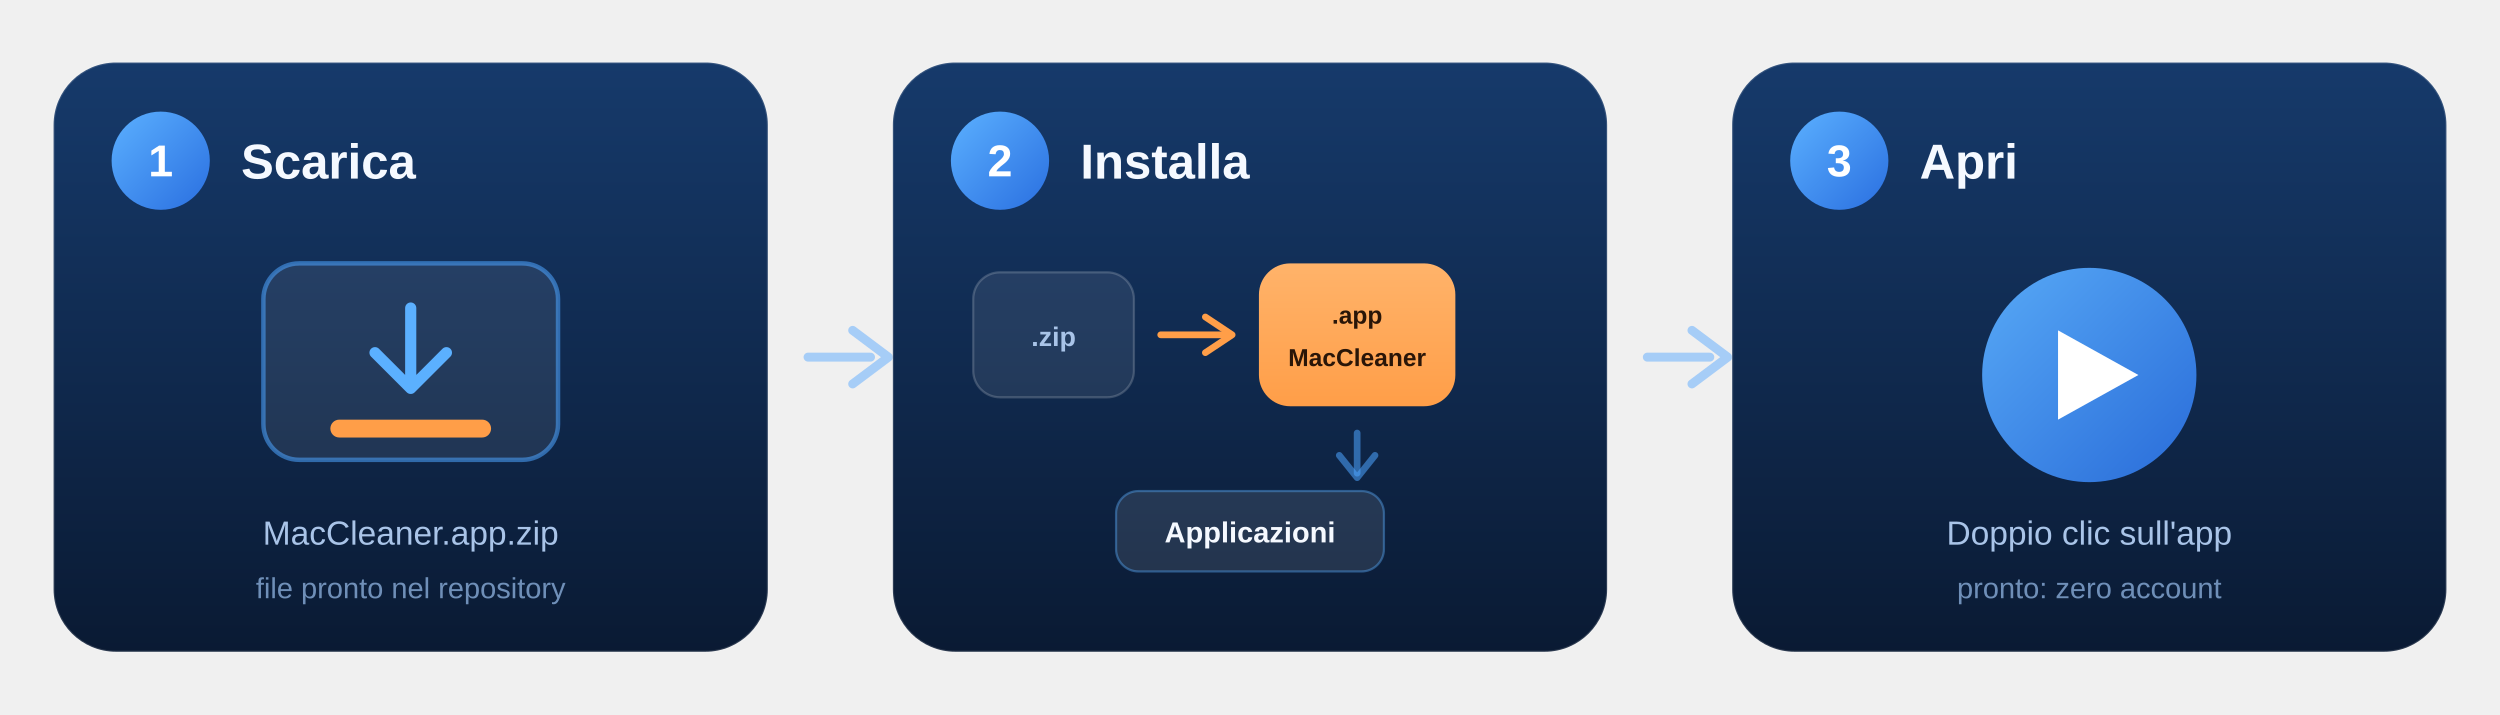
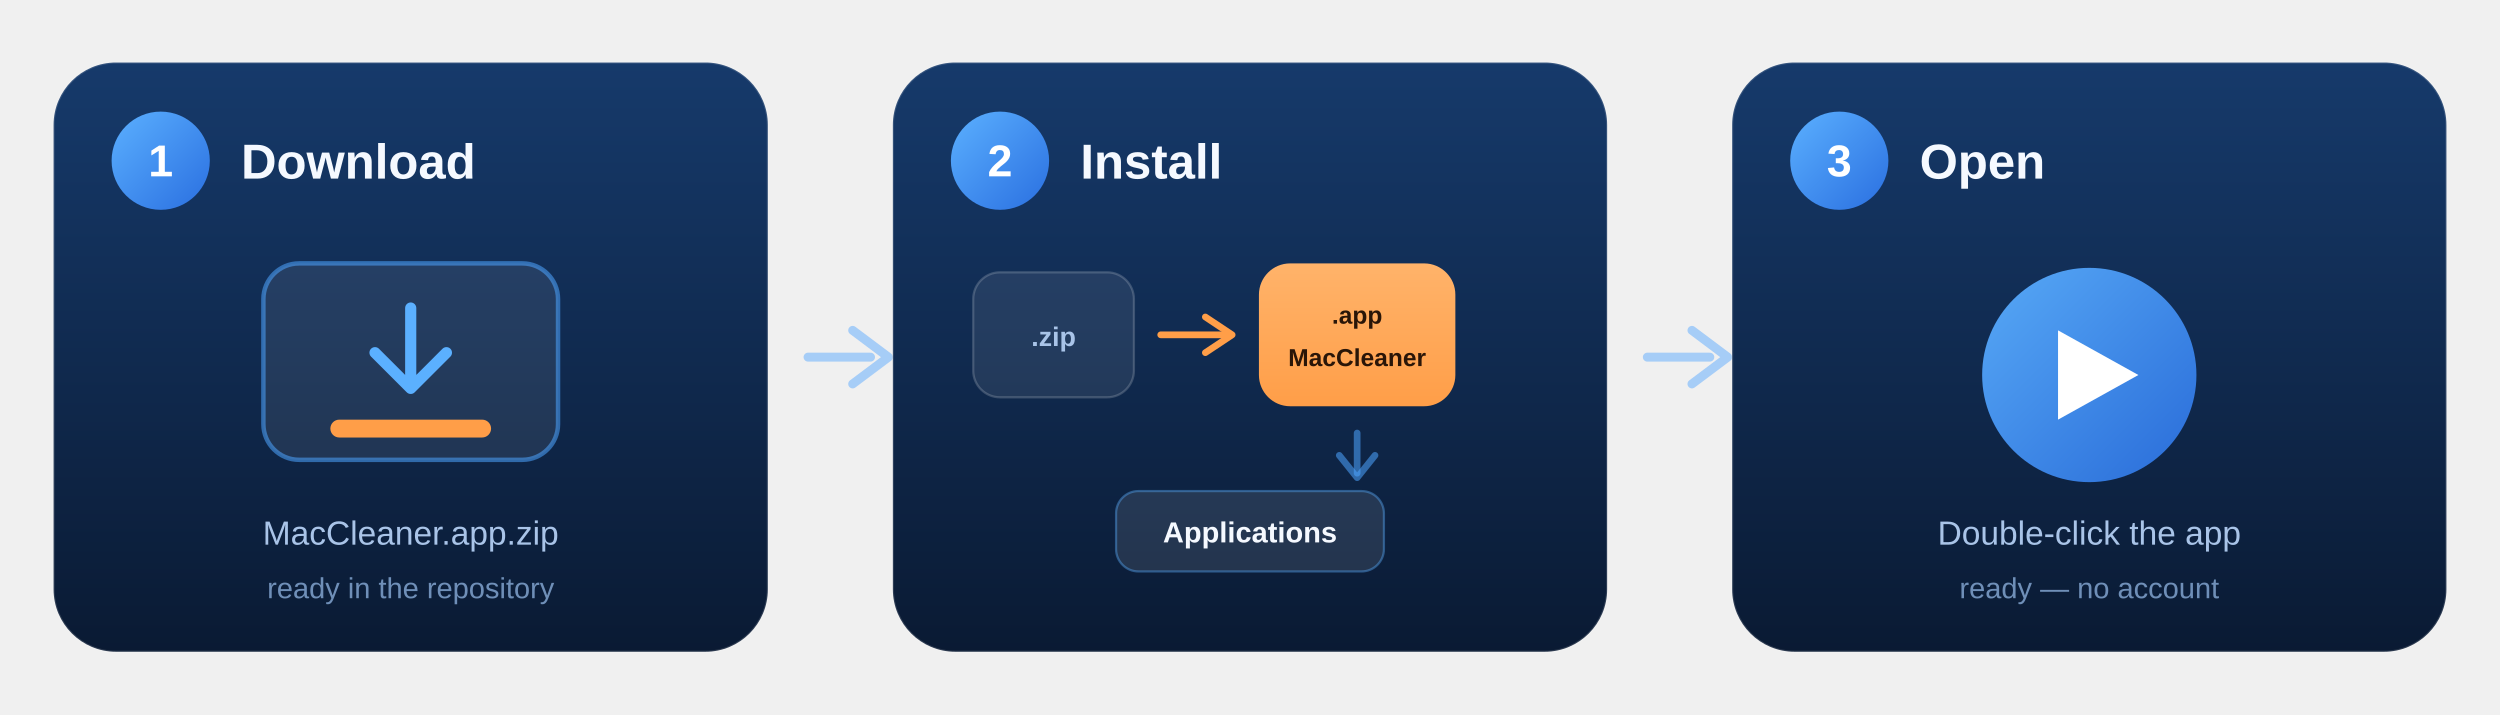
- <svg xmlns="http://www.w3.org/2000/svg" width="1120" height="320" viewBox="0 0 1120 320" role="img" aria-label="Tre passi per installare MacCleaner">
+ <svg xmlns="http://www.w3.org/2000/svg" width="1120" height="320" viewBox="0 0 1120 320" role="img" aria-label="Three steps to install MacCleaner">
  <defs>
    <linearGradient id="card" x1="0%" y1="0%" x2="0%" y2="100%">
      <stop offset="0%" stop-color="#163A6B" />
      <stop offset="100%" stop-color="#0A1A33" />
    </linearGradient>
    <linearGradient id="accent" x1="0%" y1="0%" x2="100%" y2="100%">
      <stop offset="0%" stop-color="#5BB0FF" />
      <stop offset="100%" stop-color="#2A6FE0" />
    </linearGradient>
    <linearGradient id="orange" x1="0%" y1="0%" x2="0%" y2="100%">
      <stop offset="0%" stop-color="#FFB36A" />
      <stop offset="100%" stop-color="#FF9E48" />
    </linearGradient>
  </defs>
  <rect x="24" y="28" width="320" height="264" rx="28" fill="url(#card)" stroke="#FFFFFF" stroke-opacity="0.14" />
  <circle cx="72" cy="72" r="22" fill="url(#accent)" />
  <text x="72" y="79" text-anchor="middle" fill="#FFFFFF" font-family="SF Pro Text, Helvetica Neue, Arial, sans-serif" font-size="20" font-weight="700">1</text>
-   <text x="108" y="80" fill="#F5F9FF" font-family="SF Pro Text, Helvetica Neue, Arial, sans-serif" font-size="22" font-weight="700">Scarica</text>
+   <text x="108" y="80" fill="#F5F9FF" font-family="SF Pro Text, Helvetica Neue, Arial, sans-serif" font-size="22" font-weight="700">Download</text>
  <rect x="118" y="118" width="132" height="88" rx="16" fill="#FFFFFF" fill-opacity="0.08" stroke="#4DA3FF" stroke-opacity="0.55" stroke-width="2" />
  <path d="M184 138 v36 M168 158 l16 16 16-16" fill="none" stroke="#5BB0FF" stroke-width="5" stroke-linecap="round" stroke-linejoin="round" />
  <rect x="148" y="188" width="72" height="8" rx="4" fill="#FF9E48" />
  <text x="184" y="244" text-anchor="middle" fill="#A9C4E8" font-family="SF Pro Text, Helvetica Neue, Arial, sans-serif" font-size="15">MacCleaner.app.zip</text>
-   <text x="184" y="268" text-anchor="middle" fill="#6F8FB8" font-family="SF Pro Text, Helvetica Neue, Arial, sans-serif" font-size="13">file pronto nel repository</text>
+   <text x="184" y="268" text-anchor="middle" fill="#6F8FB8" font-family="SF Pro Text, Helvetica Neue, Arial, sans-serif" font-size="13">ready in the repository</text>
  <path d="M362 160 h28" stroke="#4DA3FF" stroke-opacity="0.45" stroke-width="4" stroke-linecap="round" />
  <path d="M382 148 l16 12 -16 12" fill="none" stroke="#4DA3FF" stroke-opacity="0.45" stroke-width="4" stroke-linecap="round" stroke-linejoin="round" />
  <rect x="400" y="28" width="320" height="264" rx="28" fill="url(#card)" stroke="#FFFFFF" stroke-opacity="0.14" />
  <circle cx="448" cy="72" r="22" fill="url(#accent)" />
  <text x="448" y="79" text-anchor="middle" fill="#FFFFFF" font-family="SF Pro Text, Helvetica Neue, Arial, sans-serif" font-size="20" font-weight="700">2</text>
-   <text x="484" y="80" fill="#F5F9FF" font-family="SF Pro Text, Helvetica Neue, Arial, sans-serif" font-size="22" font-weight="700">Installa</text>
+   <text x="484" y="80" fill="#F5F9FF" font-family="SF Pro Text, Helvetica Neue, Arial, sans-serif" font-size="22" font-weight="700">Install</text>
  <rect x="436" y="122" width="72" height="56" rx="12" fill="#FFFFFF" fill-opacity="0.08" stroke="#FFFFFF" stroke-opacity="0.18" />
  <text x="472" y="155" text-anchor="middle" fill="#A9C4E8" font-family="SF Pro Text, Helvetica Neue, Arial, sans-serif" font-size="12" font-weight="600">.zip</text>
  <path d="M520 150 h28" stroke="#FF9E48" stroke-width="3" stroke-linecap="round" />
  <path d="M540 142 l12 8 -12 8" fill="none" stroke="#FF9E48" stroke-width="3" stroke-linecap="round" stroke-linejoin="round" />
  <rect x="564" y="118" width="88" height="64" rx="14" fill="url(#orange)" />
  <text x="608" y="145" text-anchor="middle" fill="#2A1608" font-family="SF Pro Text, Helvetica Neue, Arial, sans-serif" font-size="11" font-weight="700">.app</text>
  <text x="608" y="164" text-anchor="middle" fill="#2A1608" font-family="SF Pro Text, Helvetica Neue, Arial, sans-serif" font-size="11" font-weight="600">MacCleaner</text>
  <path d="M608 194 v18" stroke="#4DA3FF" stroke-opacity="0.55" stroke-width="3" stroke-linecap="round" />
  <path d="M600 204 l8 10 8-10" fill="none" stroke="#4DA3FF" stroke-opacity="0.55" stroke-width="3" stroke-linecap="round" stroke-linejoin="round" />
  <rect x="500" y="220" width="120" height="36" rx="10" fill="#FFFFFF" fill-opacity="0.10" stroke="#5BB0FF" stroke-opacity="0.4" />
-   <text x="560" y="243" text-anchor="middle" fill="#F5F9FF" font-family="SF Pro Text, Helvetica Neue, Arial, sans-serif" font-size="13" font-weight="600">Applicazioni</text>
+   <text x="560" y="243" text-anchor="middle" fill="#F5F9FF" font-family="SF Pro Text, Helvetica Neue, Arial, sans-serif" font-size="13" font-weight="600">Applications</text>
  <path d="M738 160 h28" stroke="#4DA3FF" stroke-opacity="0.45" stroke-width="4" stroke-linecap="round" />
  <path d="M758 148 l16 12 -16 12" fill="none" stroke="#4DA3FF" stroke-opacity="0.45" stroke-width="4" stroke-linecap="round" stroke-linejoin="round" />
  <rect x="776" y="28" width="320" height="264" rx="28" fill="url(#card)" stroke="#FFFFFF" stroke-opacity="0.14" />
  <circle cx="824" cy="72" r="22" fill="url(#accent)" />
  <text x="824" y="79" text-anchor="middle" fill="#FFFFFF" font-family="SF Pro Text, Helvetica Neue, Arial, sans-serif" font-size="20" font-weight="700">3</text>
-   <text x="860" y="80" fill="#F5F9FF" font-family="SF Pro Text, Helvetica Neue, Arial, sans-serif" font-size="22" font-weight="700">Apri</text>
+   <text x="860" y="80" fill="#F5F9FF" font-family="SF Pro Text, Helvetica Neue, Arial, sans-serif" font-size="22" font-weight="700">Open</text>
  <circle cx="936" cy="168" r="48" fill="url(#accent)" fill-opacity="0.95" />
  <path d="M922 148 l36 20 -36 20 z" fill="#FFFFFF" />
-   <text x="936" y="244" text-anchor="middle" fill="#A9C4E8" font-family="SF Pro Text, Helvetica Neue, Arial, sans-serif" font-size="15">Doppio clic sull'app</text>
-   <text x="936" y="268" text-anchor="middle" fill="#6F8FB8" font-family="SF Pro Text, Helvetica Neue, Arial, sans-serif" font-size="13">pronto: zero account</text>
+   <text x="936" y="244" text-anchor="middle" fill="#A9C4E8" font-family="SF Pro Text, Helvetica Neue, Arial, sans-serif" font-size="15">Double-click the app</text>
+   <text x="936" y="268" text-anchor="middle" fill="#6F8FB8" font-family="SF Pro Text, Helvetica Neue, Arial, sans-serif" font-size="13">ready — no account</text>
</svg>
